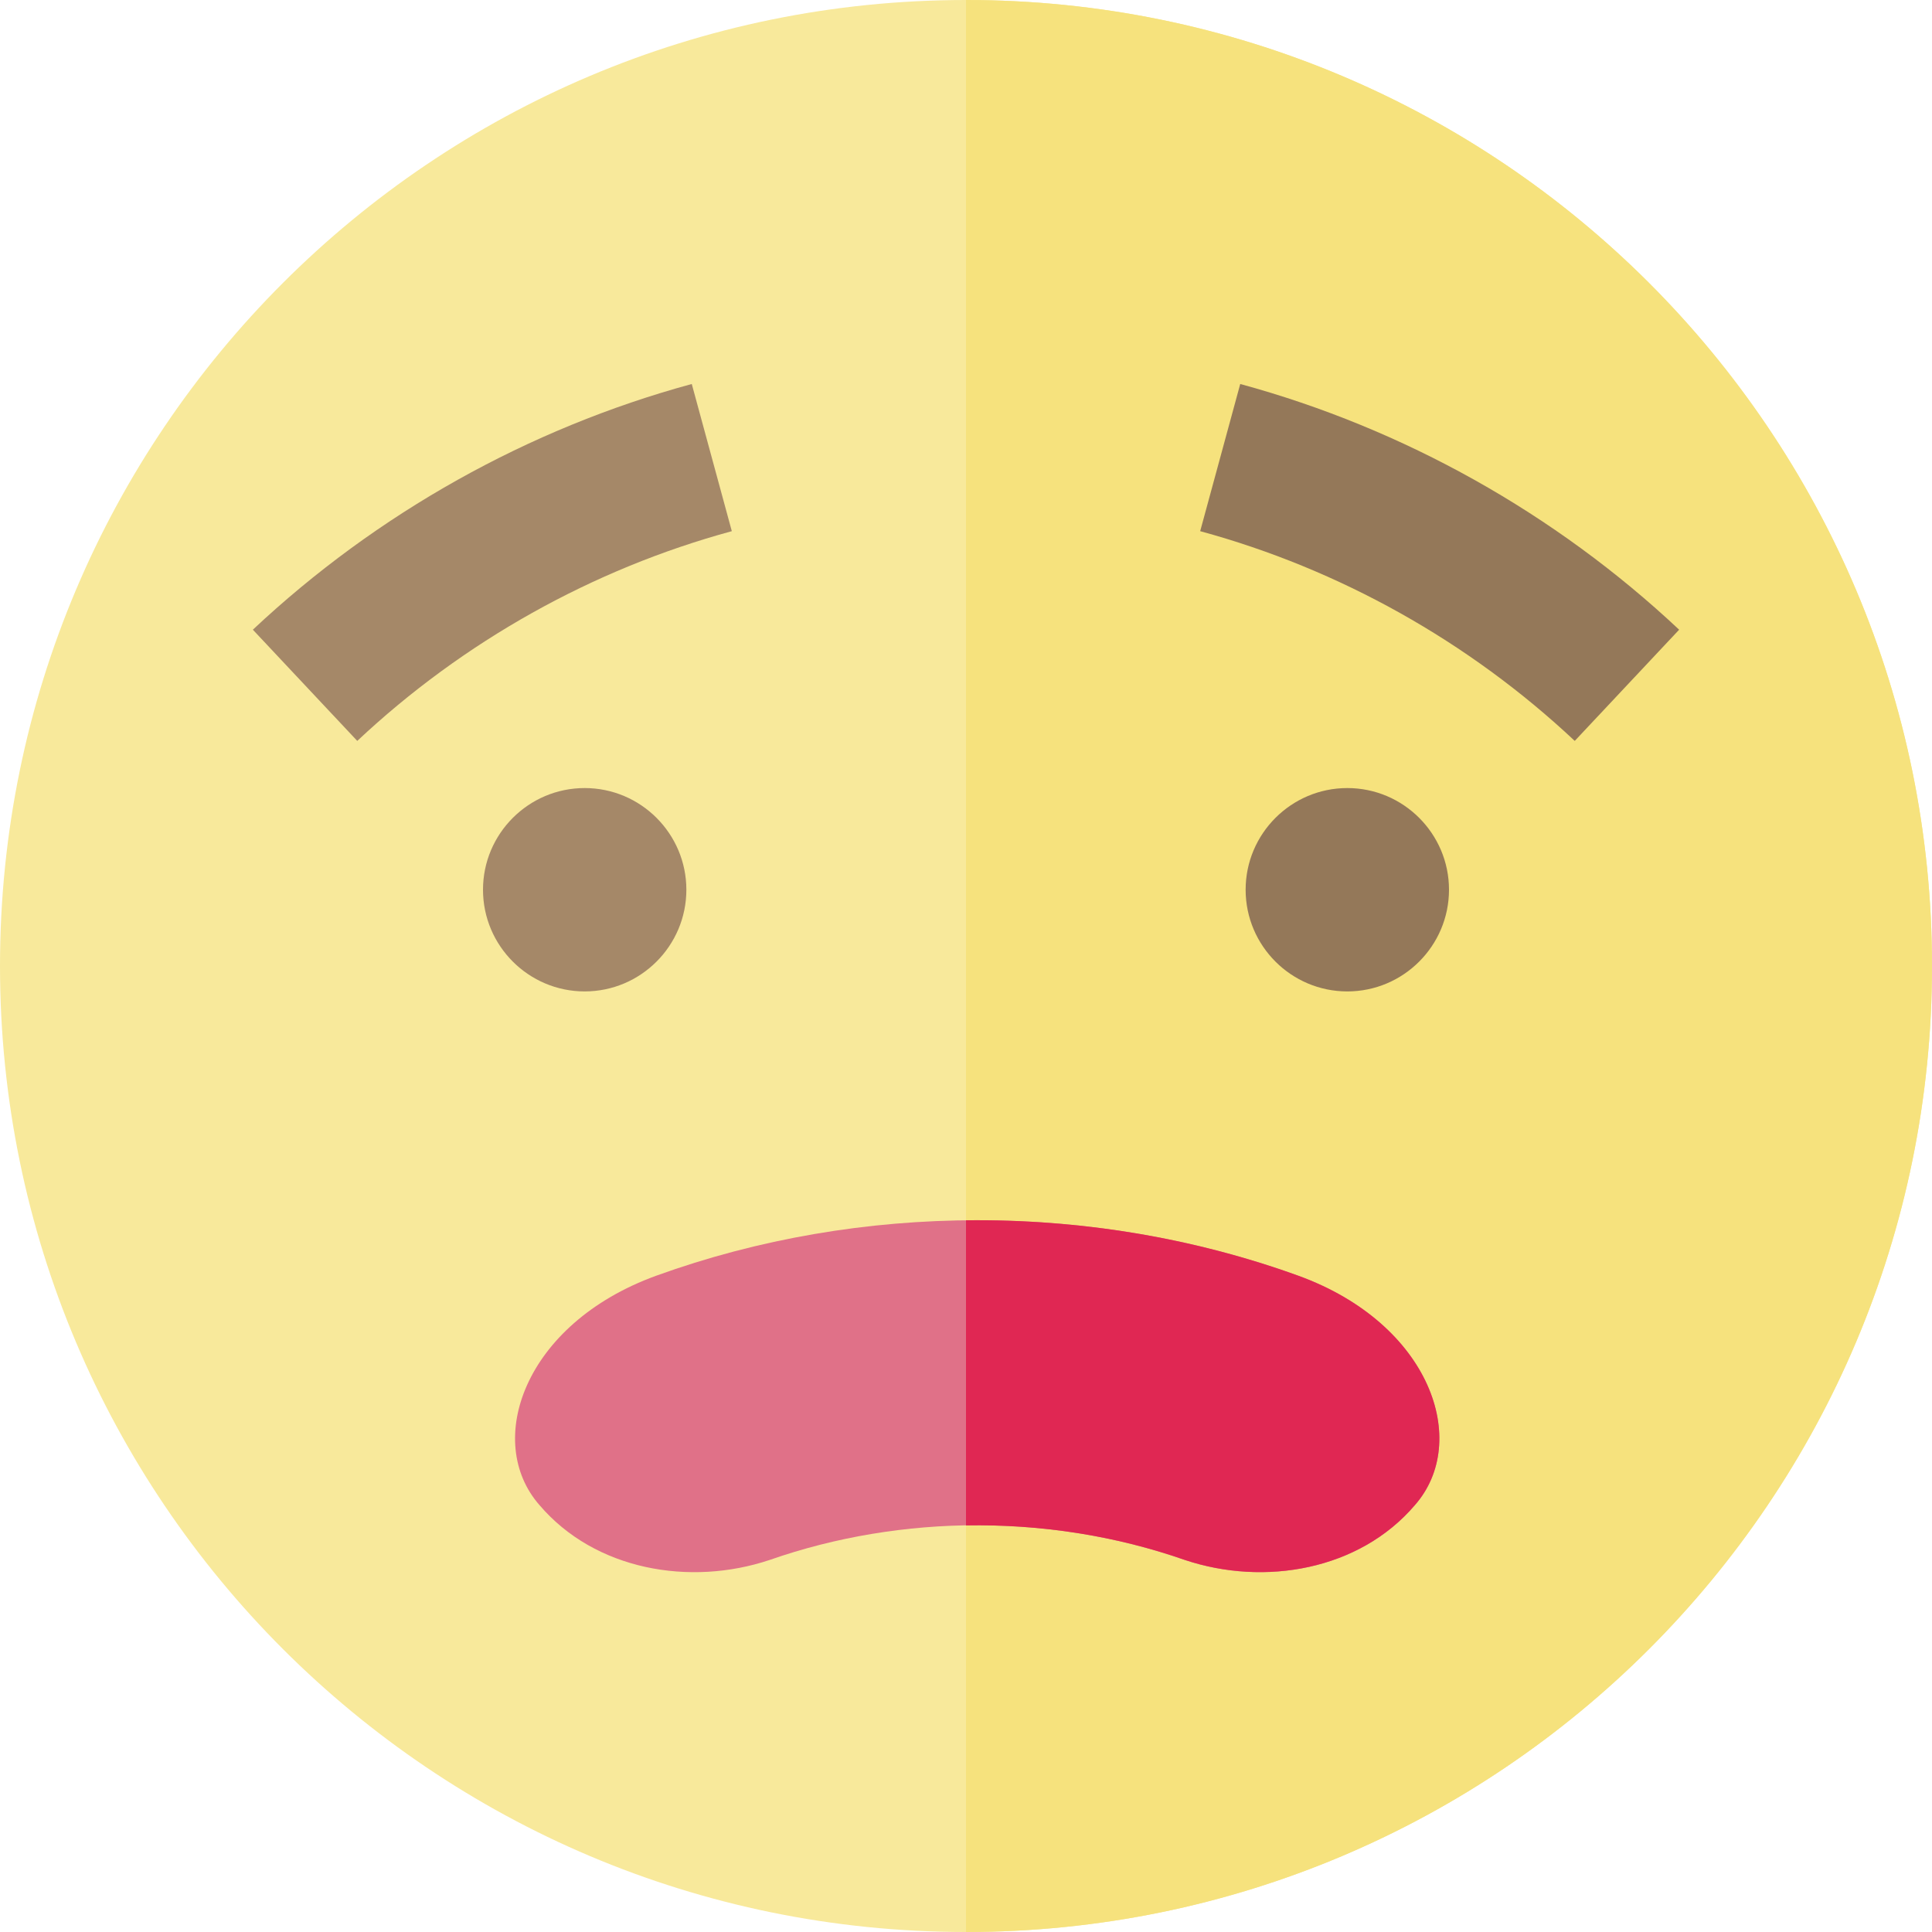
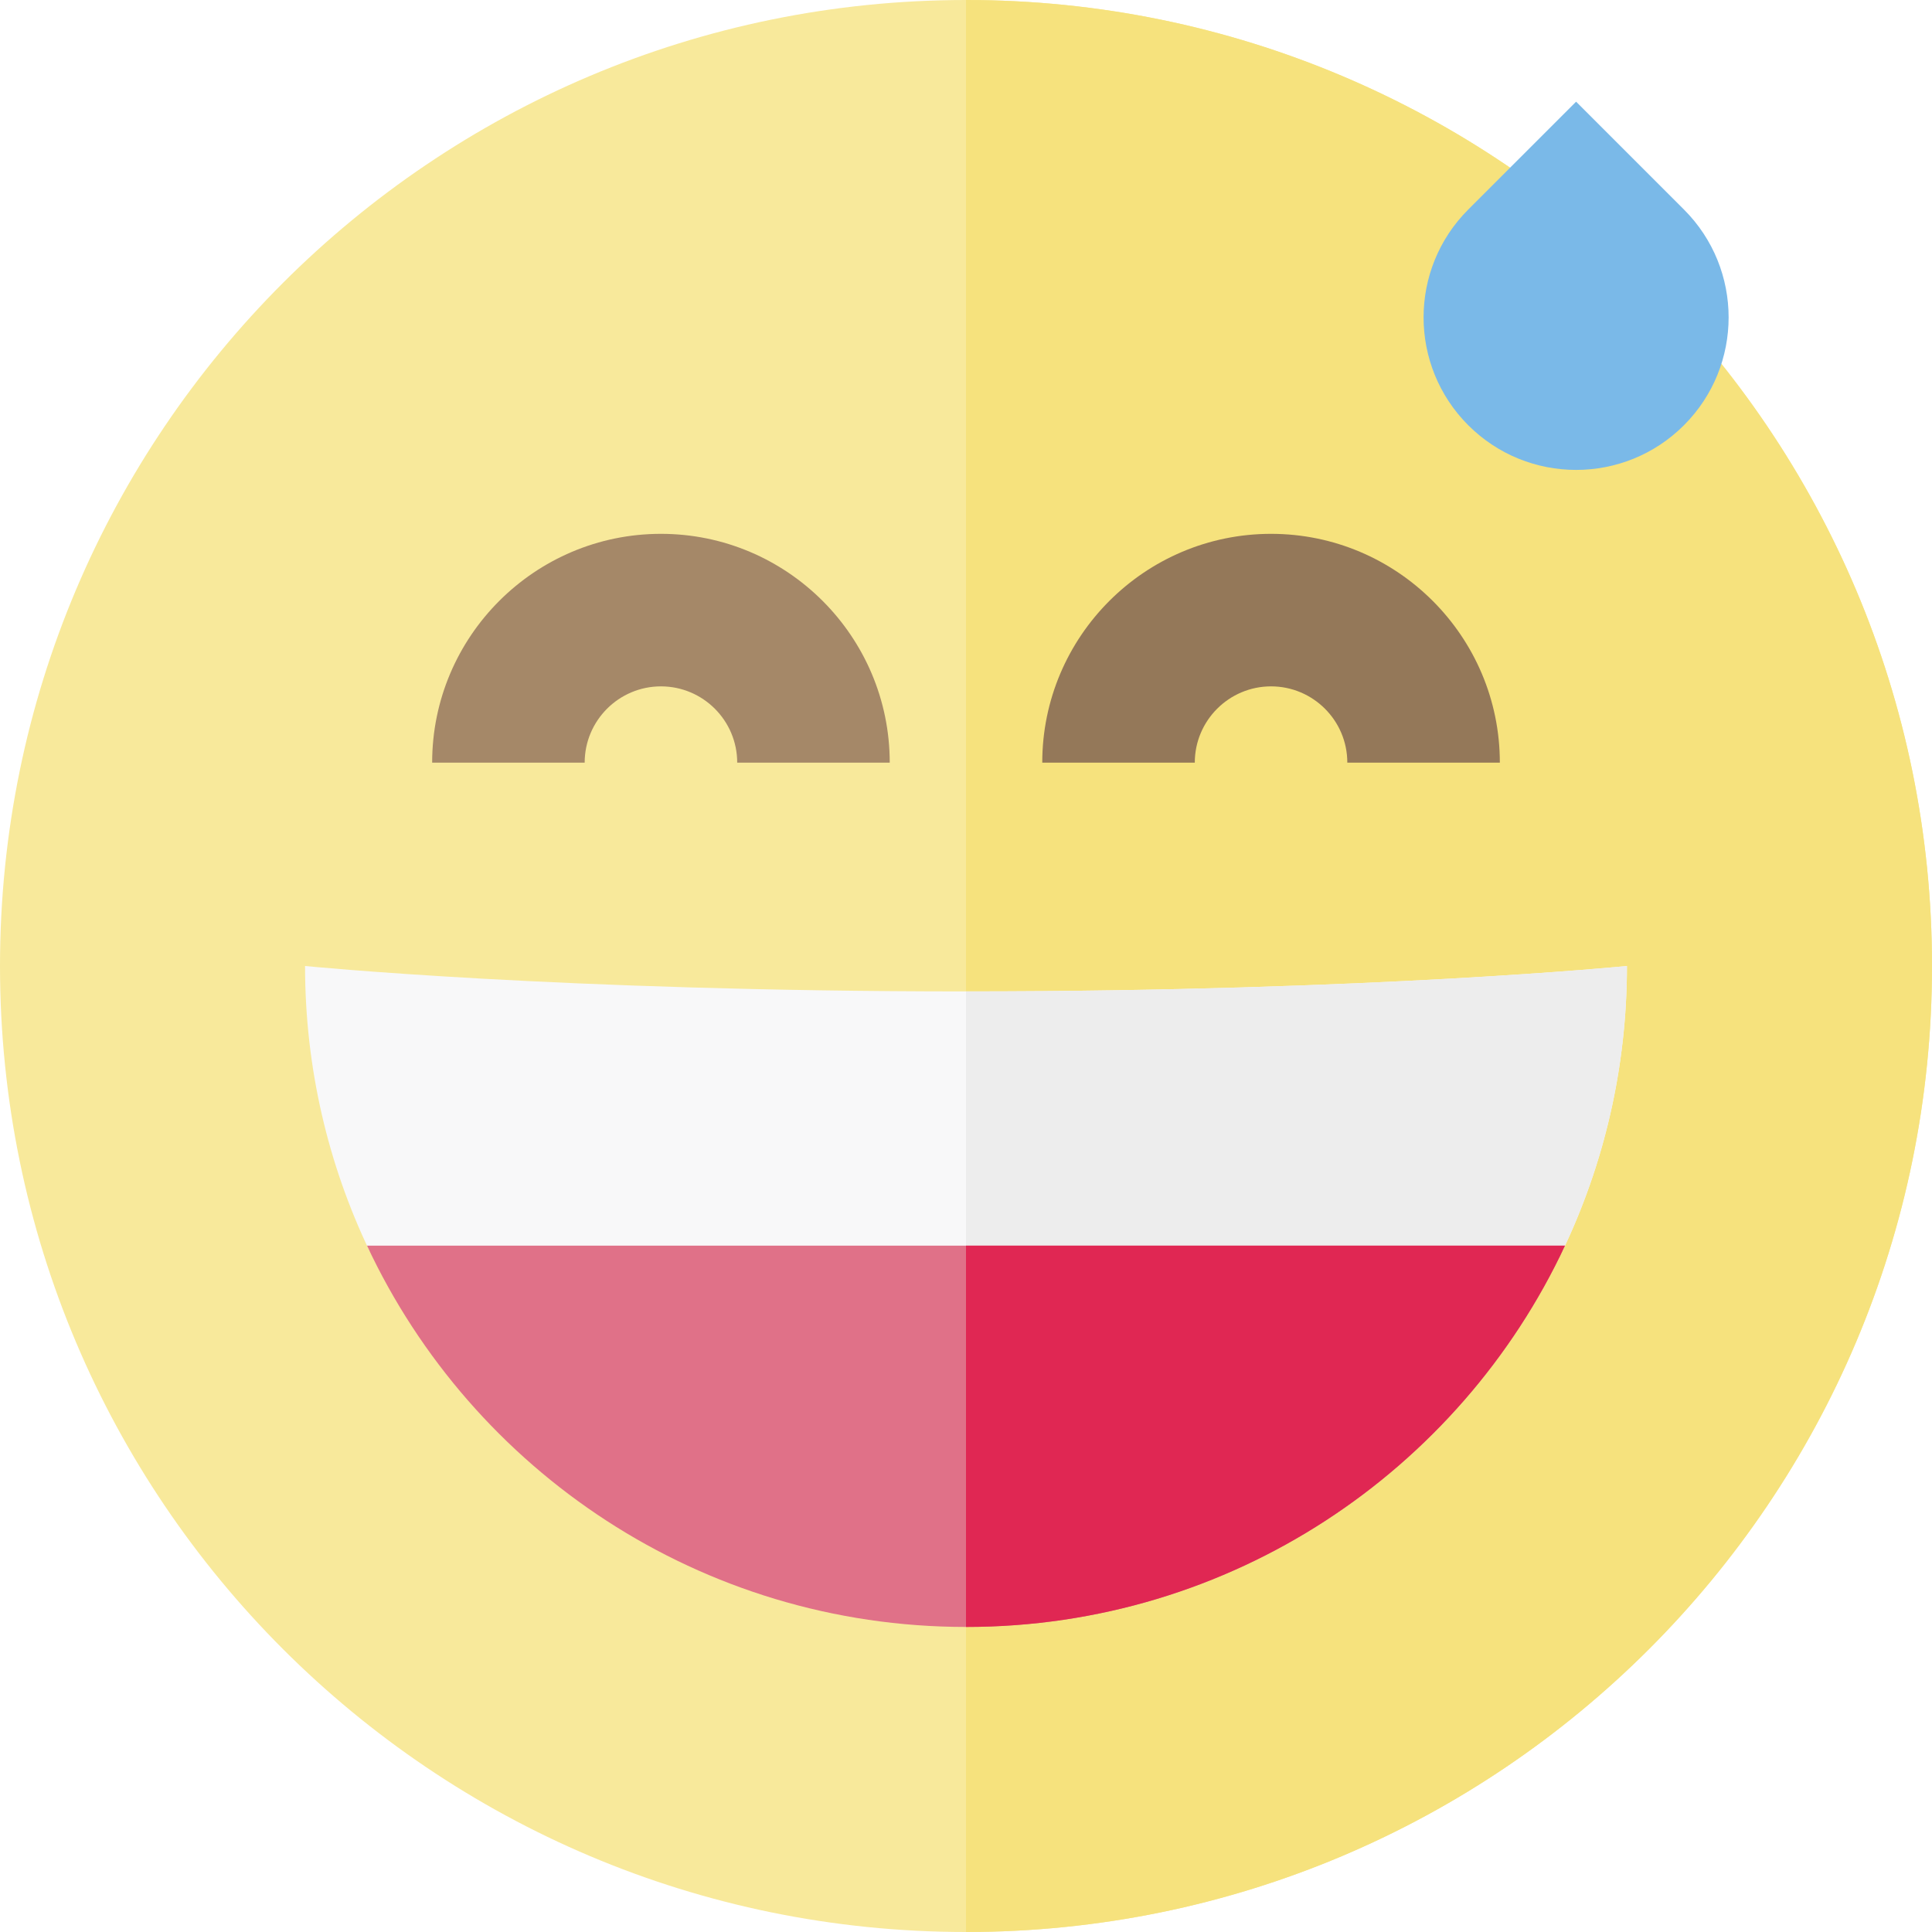
<svg xmlns="http://www.w3.org/2000/svg" version="1.1" id="Layer_1" x="0px" y="0px" viewBox="0 0 512 512" style="enable-background:new 0 0 512 512;" xml:space="preserve">
  <circle style="fill:#F8E99B;" cx="256" cy="256" r="256" />
  <path style="fill:#F6E27D;" d="M256,0v512c141.385,0,256-114.615,256-256S397.385,0,256,0z" />
-   <path style="fill:#A58868;" d="M154.947,262.737c-14.859,0-26.947-12.089-26.947-26.947s12.089-26.947,26.947-26.947  c14.86,0,26.947,12.089,26.947,26.947C181.889,250.651,169.801,262.737,154.947,262.737z" />
-   <path style="fill:#947859;" d="M357.053,262.737c-14.859,0-26.947-12.089-26.947-26.947s12.089-26.947,26.947-26.947  c14.86,0,26.947,12.089,26.947,26.947C383.995,250.651,371.906,262.737,357.053,262.737z" />
-   <path style="fill:#A58868;" d="M94.676,196.347L67.01,166.876c32.843-30.829,73.065-53.345,116.316-65.113l10.613,39.002  C157.04,150.804,122.716,170.023,94.676,196.347z" />
-   <path style="fill:#947859;" d="M417.324,196.347c-28.04-26.322-62.366-45.542-99.263-55.582l10.613-39.002  c43.252,11.767,83.472,34.282,116.316,65.113L417.324,196.347z" />
-   <path style="fill:#E07188;" d="M374.961,398.879c14.799-16.834,4.174-48.039-30.88-60.785c-54.222-19.632-116.003-19.632-170.221,0  c-35.057,12.752-45.677,43.962-30.88,60.785l0,0c14.72,17.257,39.89,21.581,60.977,14.529c35.149-12.276,74.88-12.276,110.029,0  C335.07,420.46,360.242,416.139,374.961,398.879L374.961,398.879z" />
-   <path style="fill:#E02753;" d="M344.08,338.079c-28.036-10.151-58.093-15.039-88.08-14.693v80.862  c19.707-0.342,39.481,2.683,57.984,9.146c21.085,7.052,46.258,2.731,60.977-14.529C389.76,382.03,379.135,350.825,344.08,338.079z" />
+   <path style="fill:#A58868;" d="M235.789,202.105h-40.421c0-11.144-9.066-20.211-20.211-20.211c-11.144,0-20.211,9.066-20.211,20.211  h-40.421c0-33.432,27.199-60.632,60.632-60.632S235.789,168.673,235.789,202.105z" />
+   <path style="fill:#947859;" d="M397.474,202.105h-40.421c0-11.144-9.065-20.211-20.211-20.211c-11.144,0-20.211,9.066-20.211,20.211  h-40.421c0-33.432,27.198-60.632,60.632-60.632S397.474,168.673,397.474,202.105z" />
+   <path style="fill:#F8F8F9;" d="M431.158,256c0,0-67.368,6.737-175.158,6.737S80.842,256,80.842,256  c0,27.017,6.121,52.603,17.046,75.453h316.223C425.037,308.603,431.158,283.017,431.158,256z" />
+   <path style="fill:#EDEDED;" d="M431.158,256c0,0-67.368,6.737-175.158,6.737v68.716h158.112  C425.037,308.603,431.158,283.017,431.158,256z" />
+   <path style="fill:#E07188;" d="M97.26,330.105c27.915,59.692,88.492,101.053,158.74,101.053s130.827-41.36,158.74-101.053H97.26z" />
+   <path style="fill:#E02753;" d="M256,330.105v101.053c70.249,0,130.827-41.36,158.74-101.053H256z" />
+   <path style="fill:#7AB9E8;" d="M389.102,112.693c15.784,15.786,41.379,15.786,57.163,0.001c15.784-15.786,15.787-41.379,0-57.165  l-28.582-28.582l-28.582,28.582C373.318,71.314,373.315,96.908,389.102,112.693z" />
  <g>
</g>
  <g>
</g>
  <g>
</g>
  <g>
</g>
  <g>
</g>
  <g>
</g>
  <g>
</g>
  <g>
</g>
  <g>
</g>
  <g>
</g>
  <g>
</g>
  <g>
</g>
  <g>
</g>
  <g>
</g>
  <g>
</g>
</svg>
